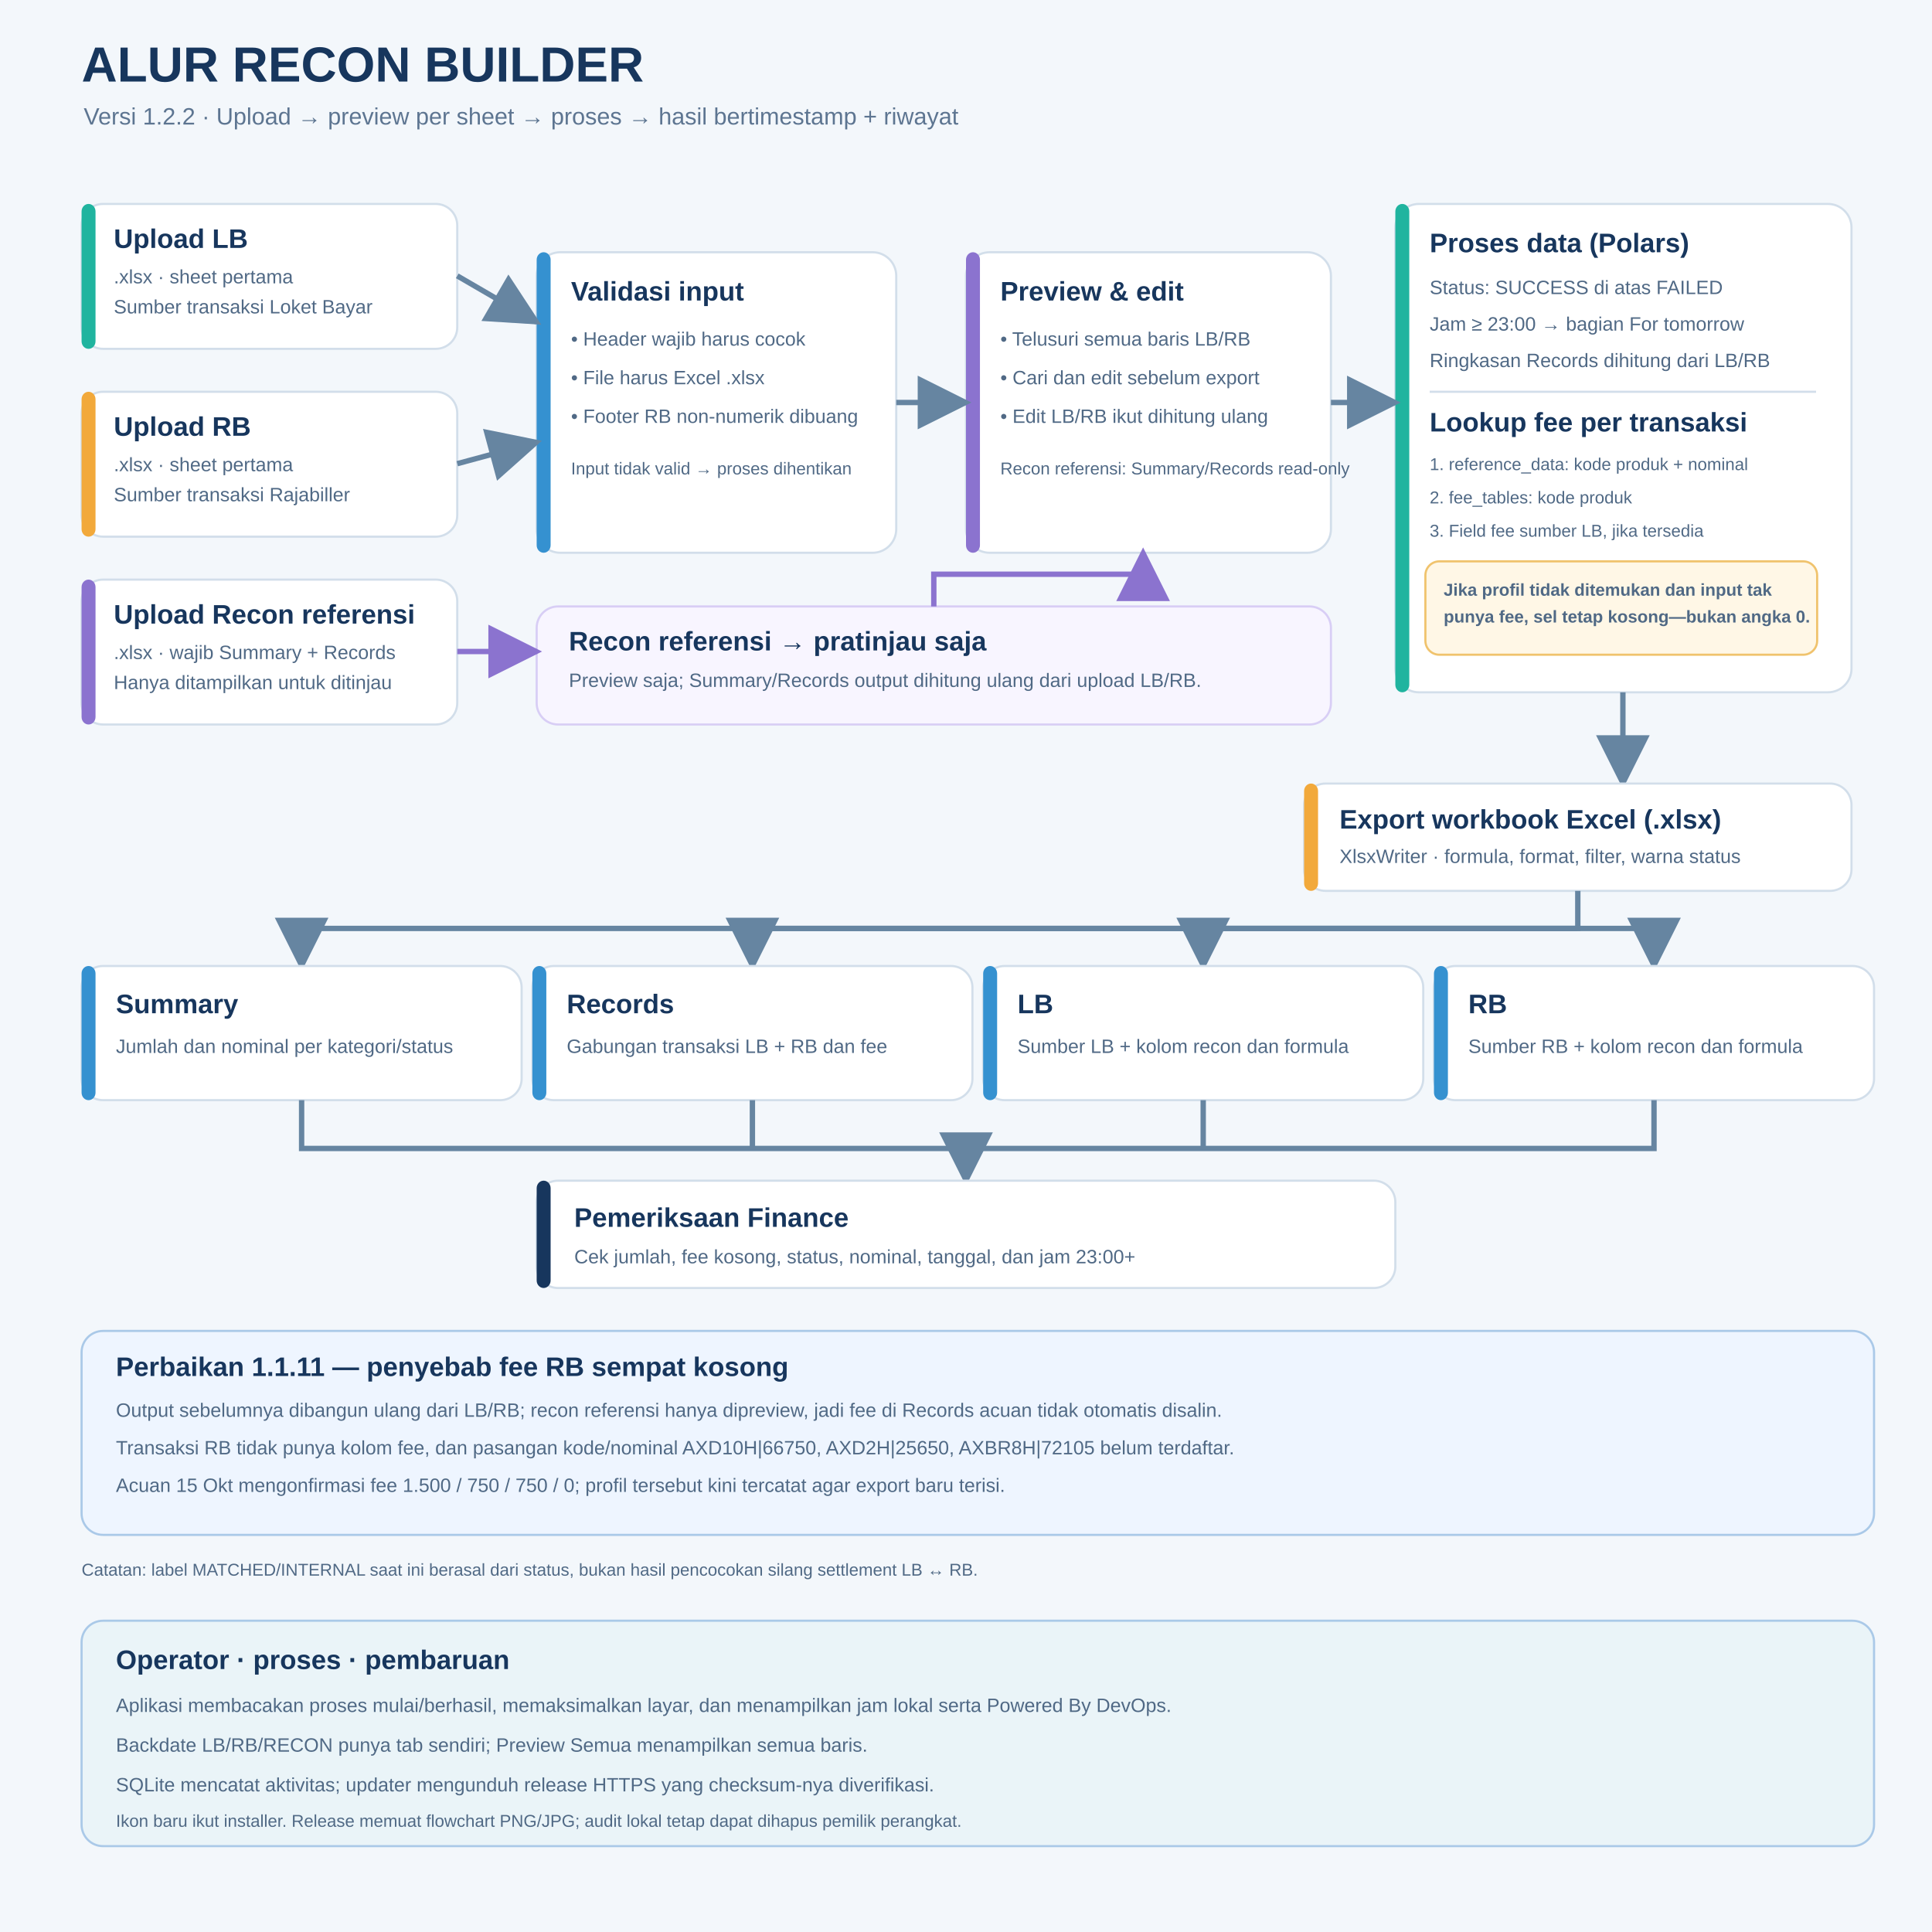
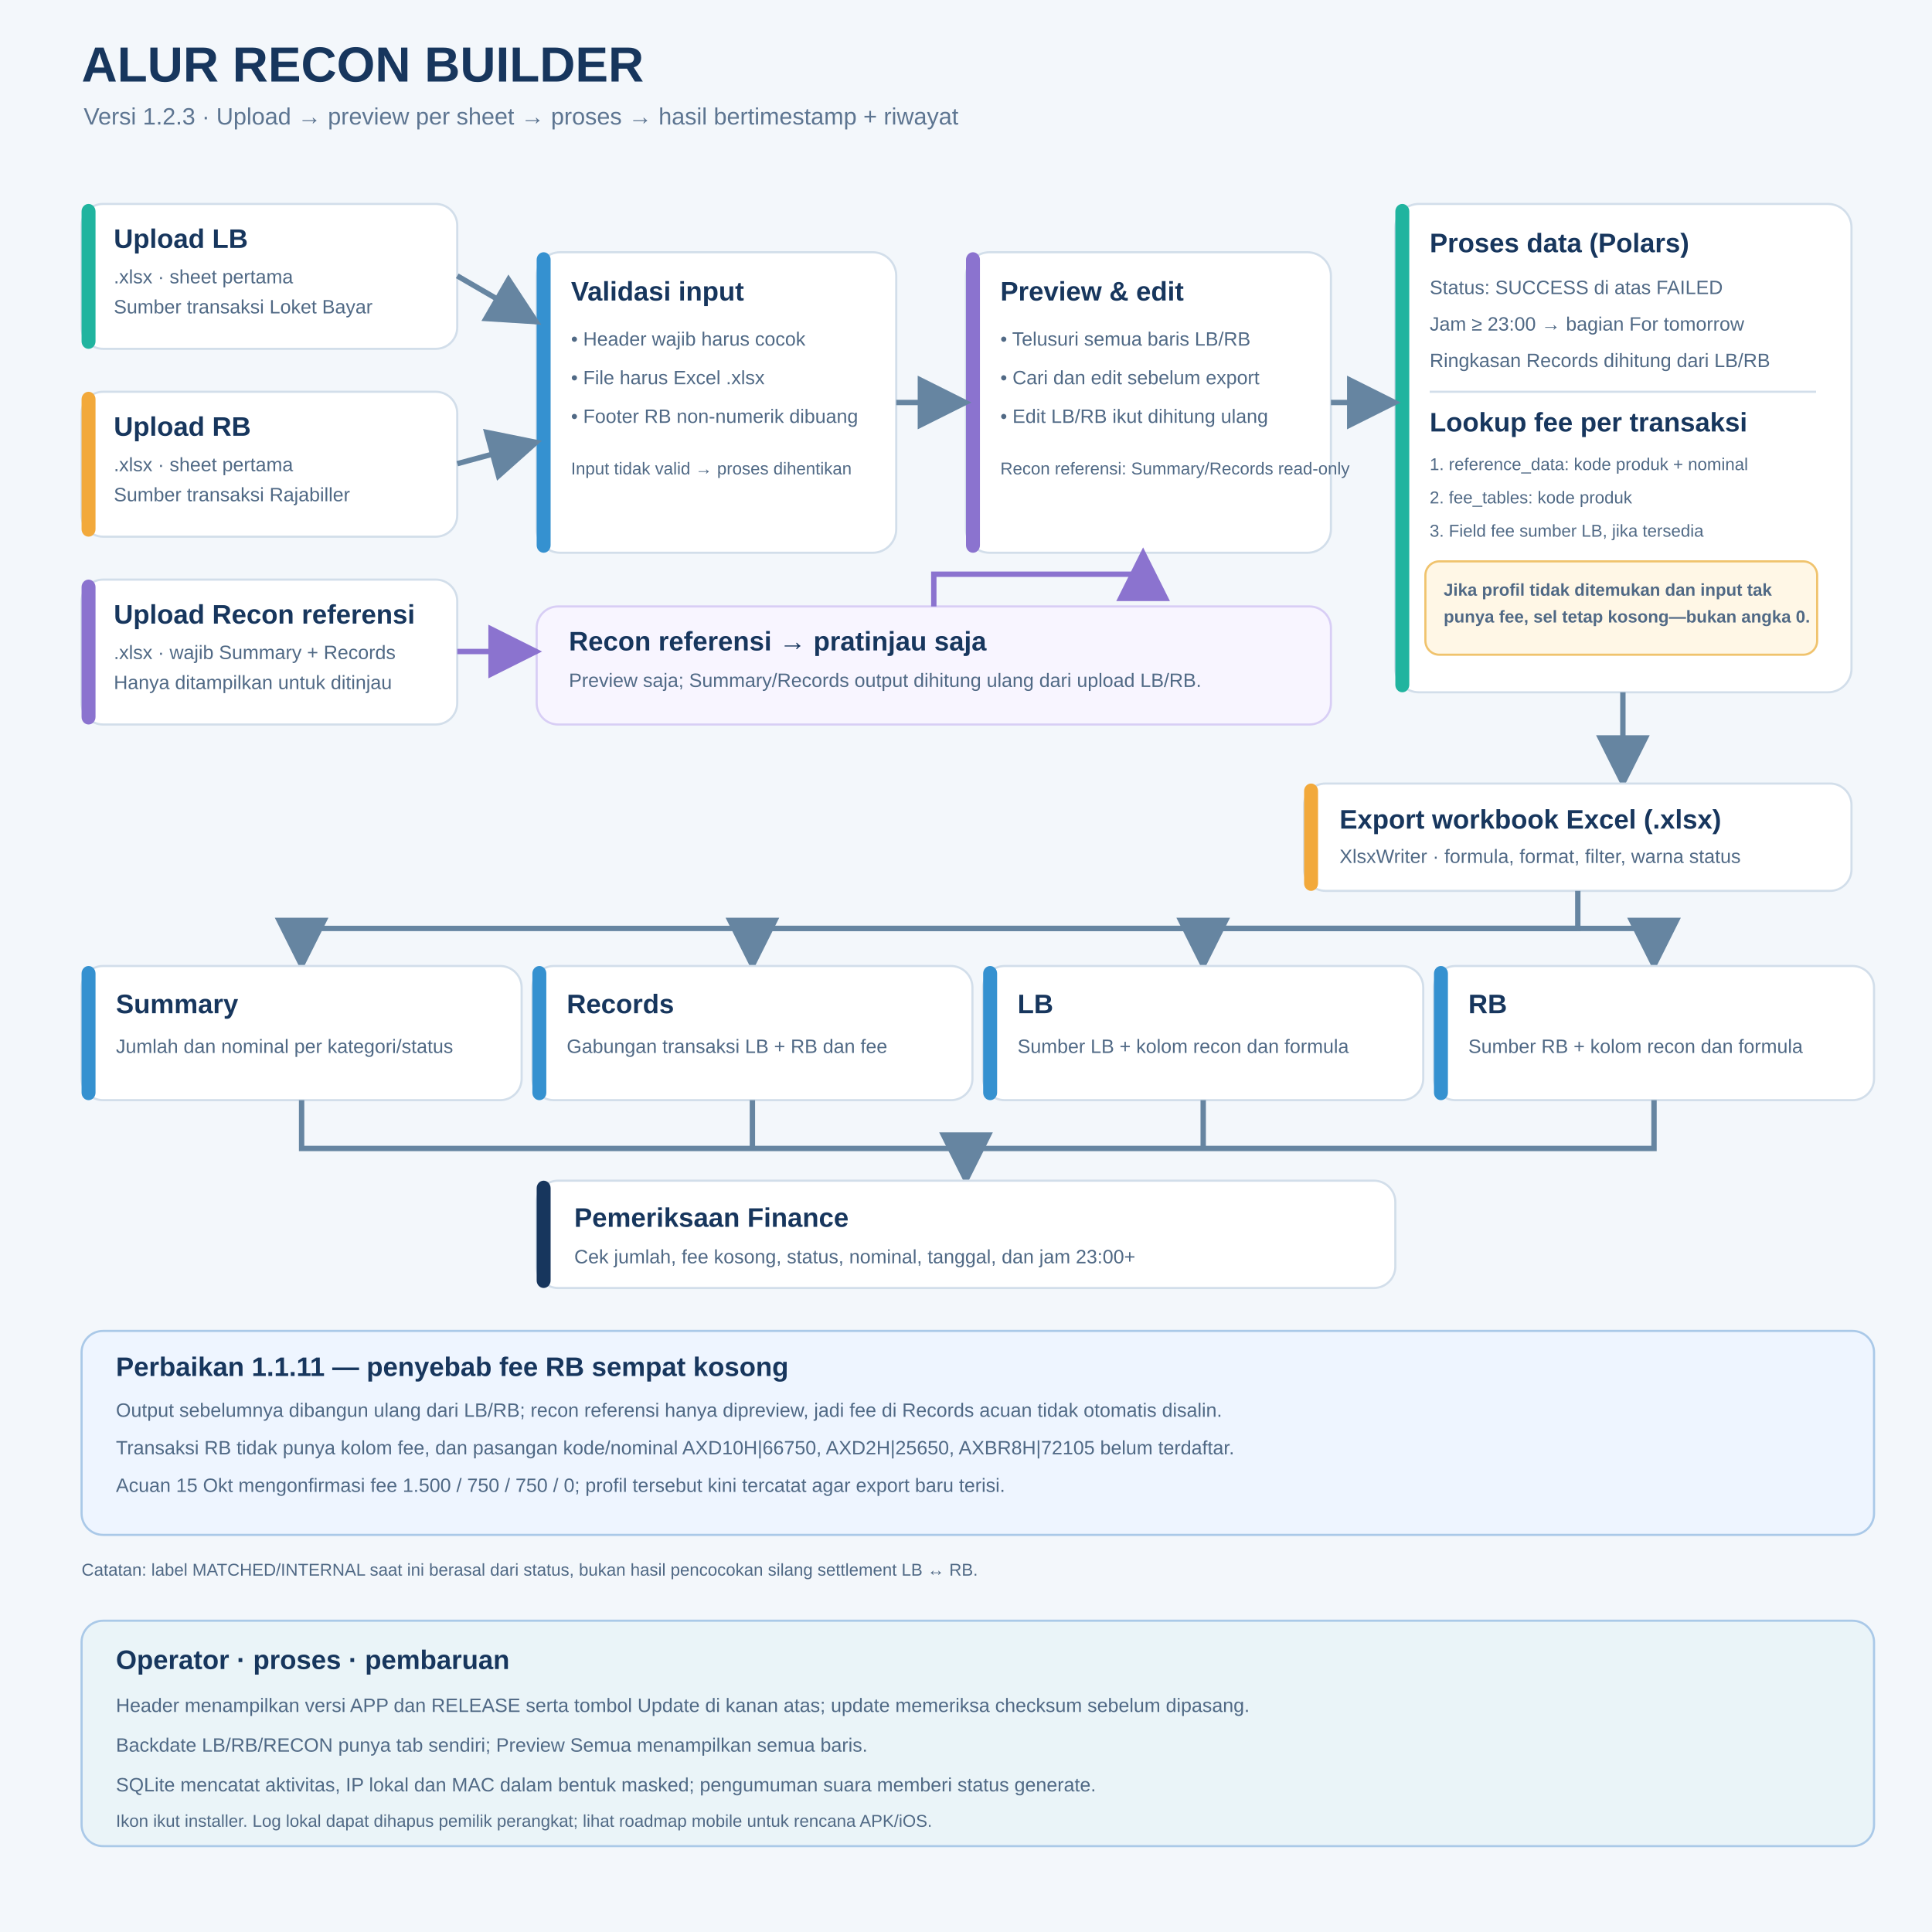
<svg xmlns="http://www.w3.org/2000/svg" width="1800" height="1800" viewBox="0 0 1800 1800">
  <defs>
    <marker id="arrow" markerWidth="12" markerHeight="12" refX="10" refY="6" orient="auto">
      <path d="M1 1 L11 6 L1 11 Z" fill="#6685a1" />
    </marker>
    <marker id="arrow-purple" markerWidth="12" markerHeight="12" refX="10" refY="6" orient="auto">
      <path d="M1 1 L11 6 L1 11 Z" fill="#8b73cf" />
    </marker>
    <style>
      text { font-family: Arial, Helvetica, sans-serif; fill: #17365d; }
      .title { font-size: 46px; font-weight: 700; }
      .subtitle { font-size: 22px; fill: #5d7591; }
      .heading { font-size: 25px; font-weight: 700; }
      .body { font-size: 18px; fill: #506985; }
      .small { font-size: 16px; fill: #506985; }
      .card { fill: #ffffff; stroke: #d2deea; stroke-width: 2; }
      .connector { fill: none; stroke: #6685a1; stroke-width: 5; marker-end: url(#arrow); }
      .reference { fill: none; stroke: #8b73cf; stroke-width: 5; marker-end: url(#arrow-purple); }
    </style>
  </defs>
  <rect width="1800" height="1800" fill="#f3f7fb" />
  <text x="76" y="76" class="title">ALUR RECON BUILDER</text>
-   <text x="78" y="116" class="subtitle">Versi 1.2.2 · Upload → preview per sheet → proses → hasil bertimestamp + riwayat</text>
+   <text x="78" y="116" class="subtitle">Versi 1.2.3 · Upload → preview per sheet → proses → hasil bertimestamp + riwayat</text>
  <rect x="76" y="190" width="350" height="135" rx="20" class="card" />
  <rect x="76" y="190" width="13" height="135" rx="7" fill="#20b49f" />
  <text x="106" y="231" class="heading">Upload LB</text>
  <text x="106" y="264" class="body">.xlsx · sheet pertama</text>
  <text x="106" y="292" class="body">Sumber transaksi Loket Bayar</text>
  <rect x="76" y="365" width="350" height="135" rx="20" class="card" />
  <rect x="76" y="365" width="13" height="135" rx="7" fill="#f2a93b" />
  <text x="106" y="406" class="heading">Upload RB</text>
  <text x="106" y="439" class="body">.xlsx · sheet pertama</text>
  <text x="106" y="467" class="body">Sumber transaksi Rajabiller</text>
  <rect x="76" y="540" width="350" height="135" rx="20" class="card" />
  <rect x="76" y="540" width="13" height="135" rx="7" fill="#8b73cf" />
  <text x="106" y="581" class="heading">Upload Recon referensi</text>
  <text x="106" y="614" class="body">.xlsx · wajib Summary + Records</text>
  <text x="106" y="642" class="body">Hanya ditampilkan untuk ditinjau</text>
  <rect x="500" y="235" width="335" height="280" rx="22" class="card" />
  <rect x="500" y="235" width="13" height="280" rx="7" fill="#3591d0" />
  <text x="532" y="280" class="heading">Validasi input</text>
  <text x="532" y="322" class="body">• Header wajib harus cocok</text>
  <text x="532" y="358" class="body">• File harus Excel .xlsx</text>
  <text x="532" y="394" class="body">• Footer RB non-numerik dibuang</text>
  <text x="532" y="442" class="small">Input tidak valid → proses dihentikan</text>
  <rect x="900" y="235" width="340" height="280" rx="22" class="card" />
  <rect x="900" y="235" width="13" height="280" rx="7" fill="#8b73cf" />
  <text x="932" y="280" class="heading">Preview &amp; edit</text>
  <text x="932" y="322" class="body">• Telusuri semua baris LB/RB</text>
  <text x="932" y="358" class="body">• Cari dan edit sebelum export</text>
  <text x="932" y="394" class="body">• Edit LB/RB ikut dihitung ulang</text>
  <text x="932" y="442" class="small">Recon referensi: Summary/Records read-only</text>
  <rect x="1300" y="190" width="425" height="455" rx="22" class="card" />
  <rect x="1300" y="190" width="13" height="455" rx="7" fill="#20b49f" />
  <text x="1332" y="235" class="heading">Proses data (Polars)</text>
  <text x="1332" y="274" class="body">Status: SUCCESS di atas FAILED</text>
  <text x="1332" y="308" class="body">Jam ≥ 23:00 → bagian For tomorrow</text>
  <text x="1332" y="342" class="body">Ringkasan Records dihitung dari LB/RB</text>
  <line x1="1332" y1="365" x2="1692" y2="365" stroke="#d2deea" stroke-width="2" />
  <text x="1332" y="402" class="heading">Lookup fee per transaksi</text>
  <text x="1332" y="438" class="small">1. reference_data: kode produk + nominal</text>
  <text x="1332" y="469" class="small">2. fee_tables: kode produk</text>
  <text x="1332" y="500" class="small">3. Field fee sumber LB, jika tersedia</text>
  <rect x="1328" y="523" width="365" height="87" rx="13" fill="#fff7e6" stroke="#f0c36d" stroke-width="2" />
  <text x="1345" y="555" class="small" font-weight="700">Jika profil tidak ditemukan dan input tak</text>
  <text x="1345" y="580" class="small" font-weight="700">punya fee, sel tetap kosong—bukan angka 0.</text>
  <rect x="500" y="565" width="740" height="110" rx="20" fill="#f8f5ff" stroke="#d8cef5" stroke-width="2" />
  <text x="530" y="606" class="heading">Recon referensi → pratinjau saja</text>
  <text x="530" y="640" class="body">Preview saja; Summary/Records output dihitung ulang dari upload LB/RB.</text>
  <path d="M426 257 L500 300" class="connector" />
  <path d="M426 432 L500 412" class="connector" />
  <path d="M835 375 L900 375" class="connector" />
  <path d="M1240 375 L1300 375" class="connector" />
  <path d="M426 607 L500 607" class="reference" />
  <path d="M870 565 L870 535 L1065 535 L1065 515" class="reference" />
  <path d="M1512 645 L1512 730" class="connector" />
  <rect x="1215" y="730" width="510" height="100" rx="20" class="card" />
  <rect x="1215" y="730" width="13" height="100" rx="7" fill="#f2a93b" />
  <text x="1248" y="772" class="heading">Export workbook Excel (.xlsx)</text>
  <text x="1248" y="804" class="body">XlsxWriter · formula, format, filter, warna status</text>
  <path d="M1470 830 L1470 865 L281 865 L281 900" class="connector" />
  <path d="M1470 865 L701 865 L701 900" class="connector" />
  <path d="M1470 865 L1121 865 L1121 900" class="connector" />
  <path d="M1470 865 L1541 865 L1541 900" class="connector" />
  <rect x="76" y="900" width="410" height="125" rx="20" class="card" />
  <rect x="76" y="900" width="13" height="125" rx="7" fill="#3591d0" />
  <text x="108" y="944" class="heading">Summary</text>
  <text x="108" y="981" class="body">Jumlah dan nominal per kategori/status</text>
  <rect x="496" y="900" width="410" height="125" rx="20" class="card" />
  <rect x="496" y="900" width="13" height="125" rx="7" fill="#3591d0" />
  <text x="528" y="944" class="heading">Records</text>
  <text x="528" y="981" class="body">Gabungan transaksi LB + RB dan fee</text>
  <rect x="916" y="900" width="410" height="125" rx="20" class="card" />
  <rect x="916" y="900" width="13" height="125" rx="7" fill="#3591d0" />
  <text x="948" y="944" class="heading">LB</text>
  <text x="948" y="981" class="body">Sumber LB + kolom recon dan formula</text>
  <rect x="1336" y="900" width="410" height="125" rx="20" class="card" />
  <rect x="1336" y="900" width="13" height="125" rx="7" fill="#3591d0" />
  <text x="1368" y="944" class="heading">RB</text>
  <text x="1368" y="981" class="body">Sumber RB + kolom recon dan formula</text>
  <path d="M281 1025 L281 1070 L900 1070 L900 1100" class="connector" />
  <path d="M701 1025 L701 1070" fill="none" stroke="#6685a1" stroke-width="5" />
  <path d="M1121 1025 L1121 1070" fill="none" stroke="#6685a1" stroke-width="5" />
  <path d="M1541 1025 L1541 1070 L900 1070" fill="none" stroke="#6685a1" stroke-width="5" />
  <rect x="500" y="1100" width="800" height="100" rx="20" class="card" />
  <rect x="500" y="1100" width="13" height="100" rx="7" fill="#17365d" />
  <text x="535" y="1143" class="heading">Pemeriksaan Finance</text>
  <text x="535" y="1177" class="body">Cek jumlah, fee kosong, status, nominal, tanggal, dan jam 23:00+</text>
  <rect x="76" y="1240" width="1670" height="190" rx="20" fill="#eef5ff" stroke="#aac9e8" stroke-width="2" />
  <text x="108" y="1282" class="heading">Perbaikan 1.1.11 — penyebab fee RB sempat kosong</text>
  <text x="108" y="1320" class="body">Output sebelumnya dibangun ulang dari LB/RB; recon referensi hanya dipreview, jadi fee di Records acuan tidak otomatis disalin.</text>
  <text x="108" y="1355" class="body">Transaksi RB tidak punya kolom fee, dan pasangan kode/nominal AXD10H|66750, AXD2H|25650, AXBR8H|72105 belum terdaftar.</text>
  <text x="108" y="1390" class="body">Acuan 15 Okt mengonfirmasi fee 1.500 / 750 / 750 / 0; profil tersebut kini tercatat agar export baru terisi.</text>
  <text x="76" y="1468" class="small">Catatan: label MATCHED/INTERNAL saat ini berasal dari status, bukan hasil pencocokan silang settlement LB ↔ RB.</text>
  <rect x="76" y="1510" width="1670" height="210" rx="20" fill="#eaf4f8" stroke="#aac9e8" stroke-width="2" />
  <text x="108" y="1555" class="heading">Operator · proses · pembaruan</text>
-   <text x="108" y="1595" class="body">Aplikasi membacakan proses mulai/berhasil, memaksimalkan layar, dan menampilkan jam lokal serta Powered By DevOps.</text>
+   <text x="108" y="1595" class="body">Header menampilkan versi APP dan RELEASE serta tombol Update di kanan atas; update memeriksa checksum sebelum dipasang.</text>
  <text x="108" y="1632" class="body">Backdate LB/RB/RECON punya tab sendiri; Preview Semua menampilkan semua baris.</text>
-   <text x="108" y="1669" class="body">SQLite mencatat aktivitas; updater mengunduh release HTTPS yang checksum-nya diverifikasi.</text>
-   <text x="108" y="1702" class="small">Ikon baru ikut installer. Release memuat flowchart PNG/JPG; audit lokal tetap dapat dihapus pemilik perangkat.</text>
+   <text x="108" y="1669" class="body">SQLite mencatat aktivitas, IP lokal dan MAC dalam bentuk masked; pengumuman suara memberi status generate.</text>
+   <text x="108" y="1702" class="small">Ikon ikut installer. Log lokal dapat dihapus pemilik perangkat; lihat roadmap mobile untuk rencana APK/iOS.</text>
</svg>
